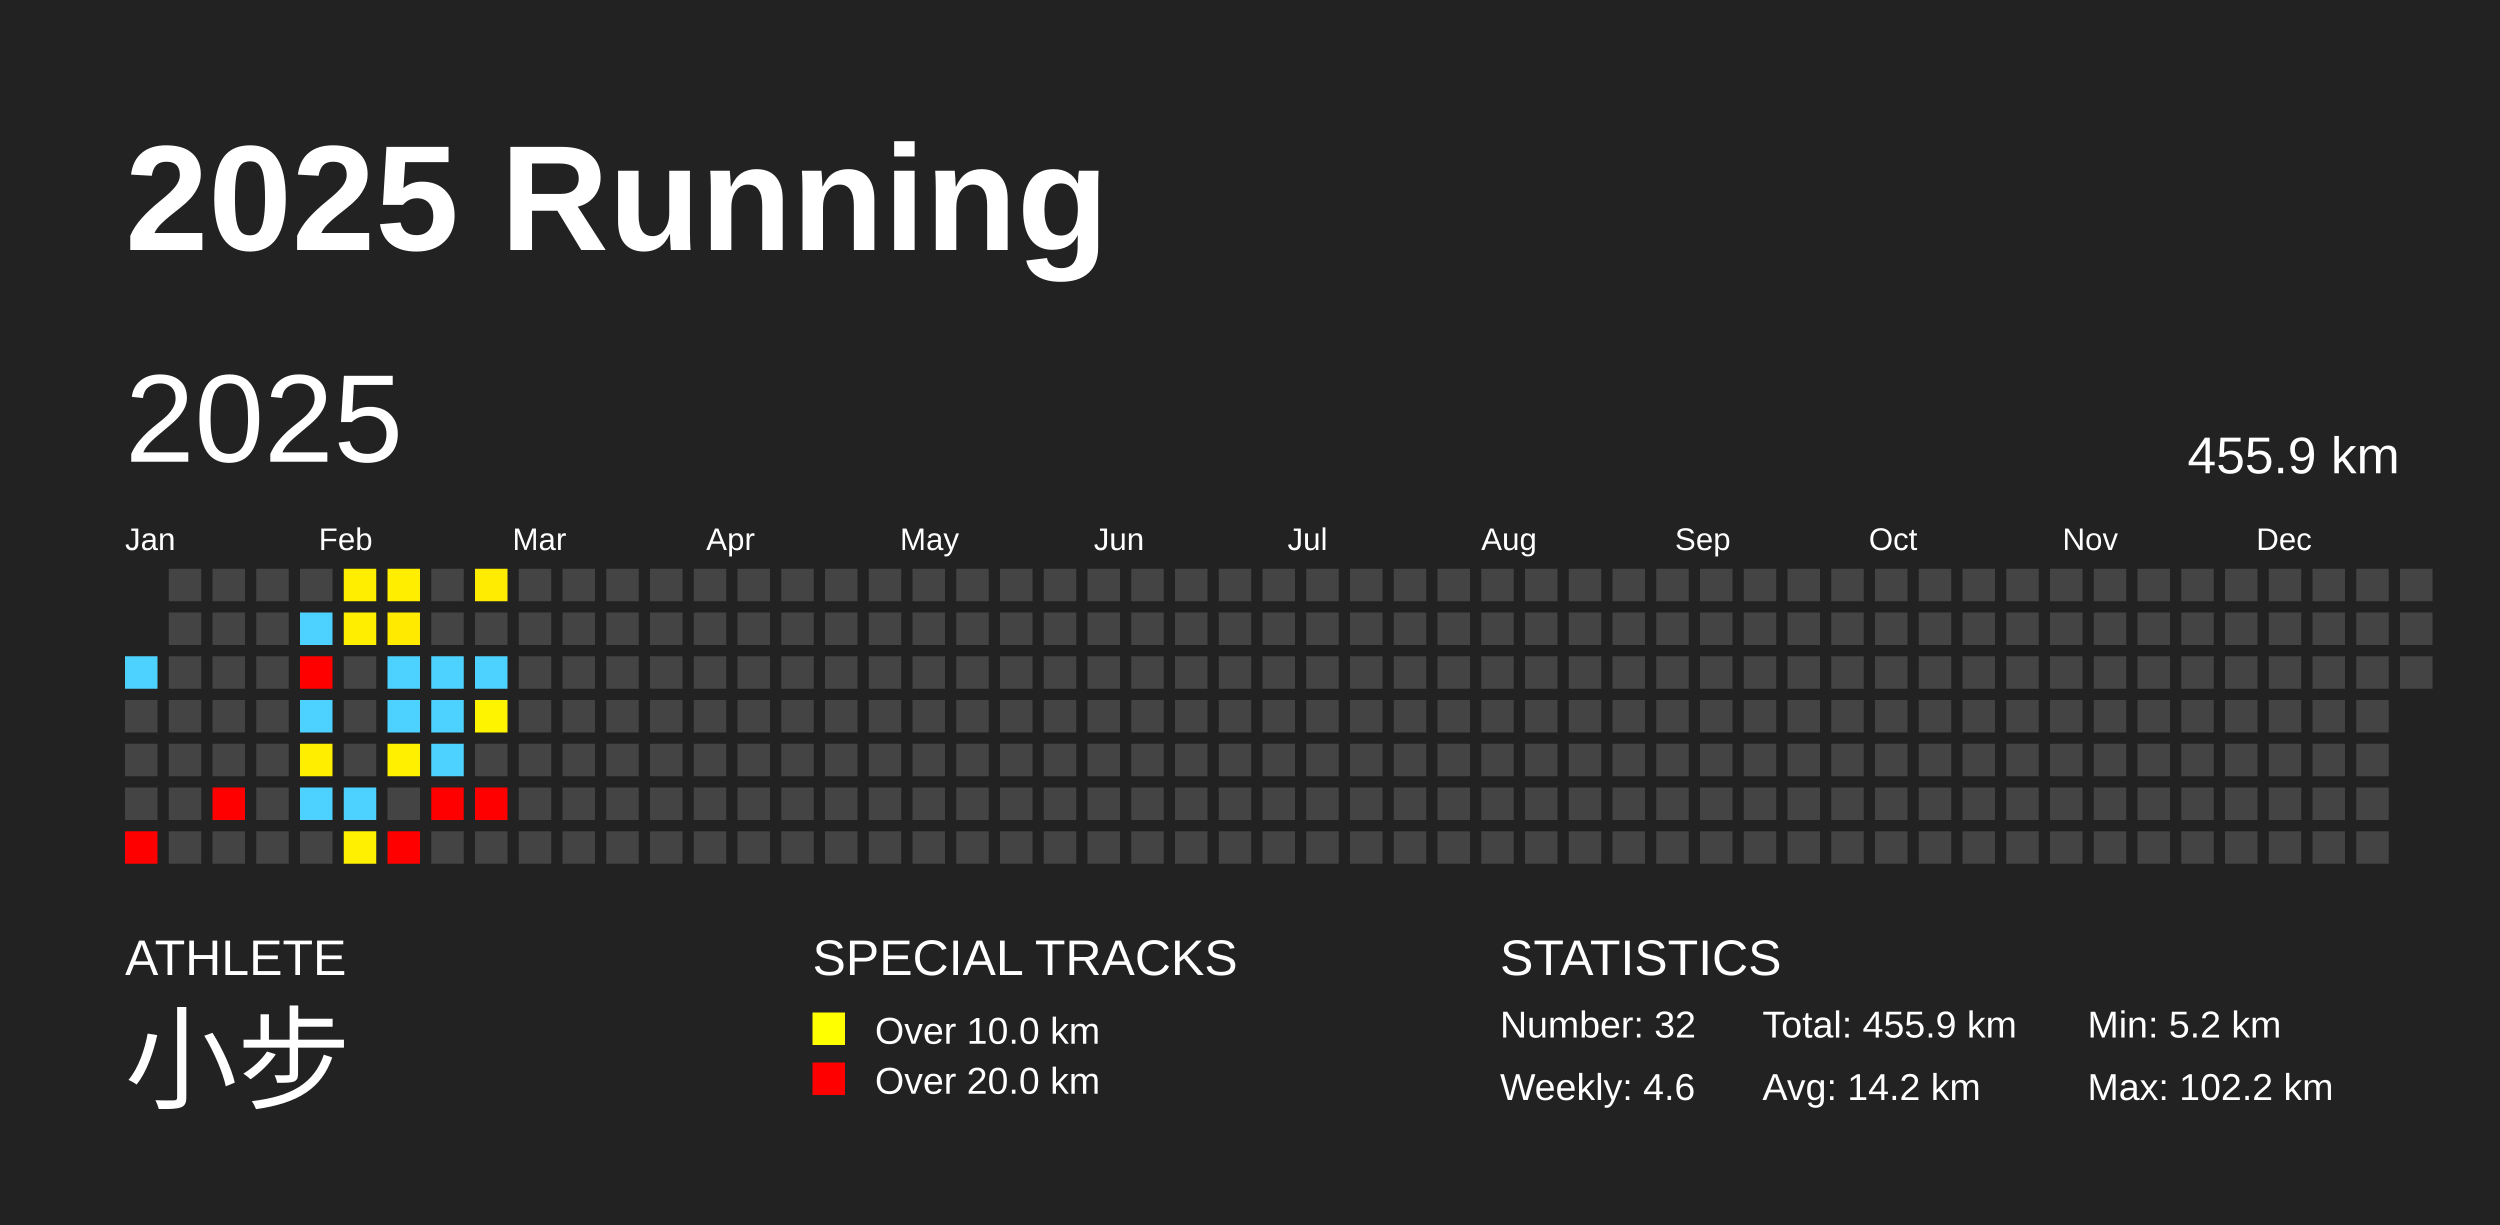
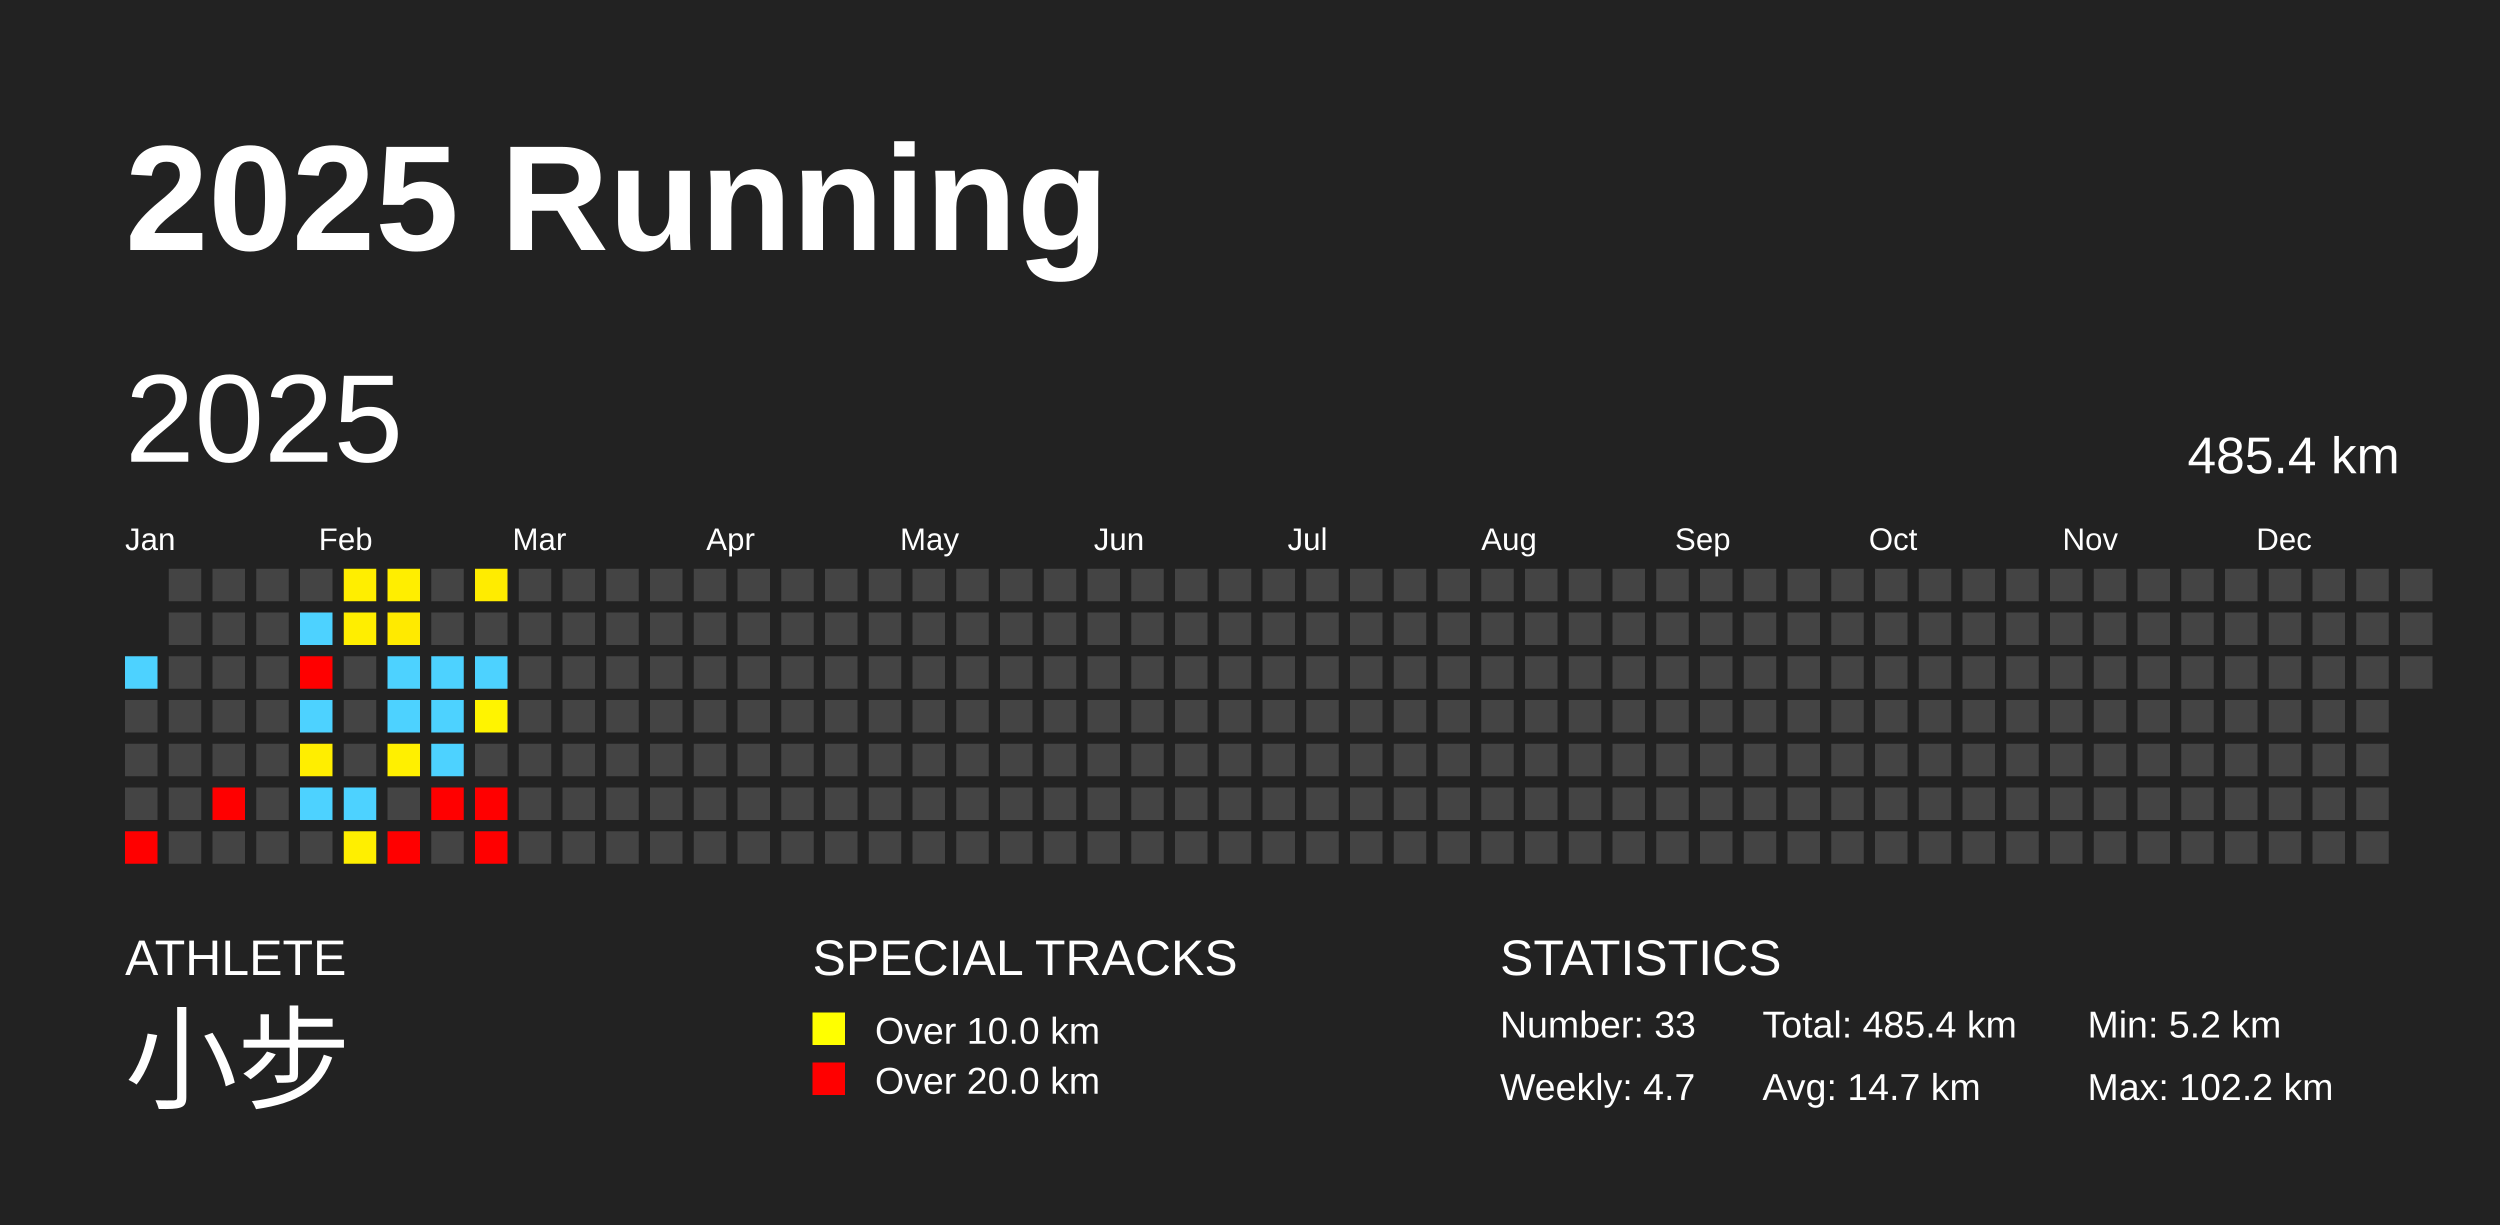
<svg xmlns="http://www.w3.org/2000/svg" baseProfile="full" height="98mm" version="1.1" viewBox="0,0,200,98" width="200mm">
  <defs />
  <rect fill="#222222" height="98" width="200" x="0" y="0" />
  <text fill="#FFFFFF" style="font-size:12px; font-family:Arial; font-weight:bold;" x="10" y="20">2025 Running</text>
  <text fill="#FFFFFF" style="font-size:4px; font-family:Arial" x="10" y="78">ATHLETE</text>
  <text fill="#FFFFFF" style="font-size:9px; font-family:Arial" x="10" y="88">小步</text>
  <text fill="#FFFFFF" style="font-size:4px; font-family:Arial" x="65" y="78">SPECIAL TRACKS</text>
  <rect fill="yellow" height="2.6" width="2.6" x="65" y="81" />
  <text fill="#FFFFFF" style="font-size:3px; font-family:Arial" x="70" y="83.5">Over 10.0 km</text>
  <rect fill="red" height="2.6" width="2.6" x="65" y="85" />
  <text fill="#FFFFFF" style="font-size:3px; font-family:Arial" x="70" y="87.5">Over 20.0 km</text>
  <text fill="#FFFFFF" style="font-size:4px; font-family:Arial" x="120" y="78">STATISTICS</text>
-   <text fill="#FFFFFF" style="font-size:3px; font-family:Arial" x="120" y="83">Number: 32</text>
-   <text fill="#FFFFFF" style="font-size:3px; font-family:Arial" x="120" y="88">Weekly: 4.6</text>
-   <text fill="#FFFFFF" style="font-size:3px; font-family:Arial" x="141" y="83">Total: 455.9 km</text>
-   <text fill="#FFFFFF" style="font-size:3px; font-family:Arial" x="141" y="88">Avg: 14.2 km</text>
+   <text fill="#FFFFFF" style="font-size:3px; font-family:Arial" x="120" y="83">Number: 33</text>
+   <text fill="#FFFFFF" style="font-size:3px; font-family:Arial" x="120" y="88">Weekly: 4.7</text>
+   <text fill="#FFFFFF" style="font-size:3px; font-family:Arial" x="141" y="83">Total: 485.4 km</text>
+   <text fill="#FFFFFF" style="font-size:3px; font-family:Arial" x="141" y="88">Avg: 14.7 km</text>
  <text fill="#FFFFFF" style="font-size:3px; font-family:Arial" x="167" y="83">Min: 5.2 km</text>
  <text fill="#FFFFFF" style="font-size:3px; font-family:Arial" x="167" y="88">Max: 102.2 km</text>
  <text dominant-baseline="hanging" fill="#FFFFFF" style="font-size:10.0px; font-family:Arial;" x="10" y="30">2025</text>
-   <text dominant-baseline="hanging" fill="#FFFFFF" style="font-size:4.125px; font-family:Arial;" x="175" y="35">455.9 km</text>
+   <text dominant-baseline="hanging" fill="#FFFFFF" style="font-size:4.125px; font-family:Arial;" x="175" y="35">485.4 km</text>
  <text fill="#FFFFFF" style="font-size:2.5px; font-family:Arial" x="10.0" y="44">Jan</text>
  <text fill="#FFFFFF" style="font-size:2.5px; font-family:Arial" x="25.5" y="44">Feb</text>
  <text fill="#FFFFFF" style="font-size:2.5px; font-family:Arial" x="41.0" y="44">Mar</text>
  <text fill="#FFFFFF" style="font-size:2.5px; font-family:Arial" x="56.5" y="44">Apr</text>
  <text fill="#FFFFFF" style="font-size:2.5px; font-family:Arial" x="72.0" y="44">May</text>
  <text fill="#FFFFFF" style="font-size:2.5px; font-family:Arial" x="87.5" y="44">Jun</text>
  <text fill="#FFFFFF" style="font-size:2.5px; font-family:Arial" x="103.0" y="44">Jul</text>
  <text fill="#FFFFFF" style="font-size:2.5px; font-family:Arial" x="118.5" y="44">Aug</text>
  <text fill="#FFFFFF" style="font-size:2.5px; font-family:Arial" x="134.0" y="44">Sep</text>
  <text fill="#FFFFFF" style="font-size:2.5px; font-family:Arial" x="149.5" y="44">Oct</text>
  <text fill="#FFFFFF" style="font-size:2.5px; font-family:Arial" x="165.0" y="44">Nov</text>
  <text fill="#FFFFFF" style="font-size:2.5px; font-family:Arial" x="180.5" y="44">Dec</text>
  <rect fill="#4dd2ff" height="2.6" width="2.6" x="10.0" y="52.5" />
  <rect fill="#444444" height="2.6" width="2.6" x="10.0" y="56.0" />
  <rect fill="#444444" height="2.6" width="2.6" x="10.0" y="59.5" />
  <rect fill="#444444" height="2.6" width="2.6" x="10.0" y="63.0" />
  <rect fill="red" height="2.6" width="2.6" x="10.0" y="66.5" />
  <rect fill="#444444" height="2.6" width="2.6" x="13.5" y="45.5" />
  <rect fill="#444444" height="2.6" width="2.6" x="13.5" y="49.0" />
  <rect fill="#444444" height="2.6" width="2.6" x="13.5" y="52.5" />
  <rect fill="#444444" height="2.6" width="2.6" x="13.5" y="56.0" />
  <rect fill="#444444" height="2.6" width="2.6" x="13.5" y="59.5" />
  <rect fill="#444444" height="2.6" width="2.6" x="13.5" y="63.0" />
  <rect fill="#444444" height="2.6" width="2.6" x="13.5" y="66.5" />
  <rect fill="#444444" height="2.6" width="2.6" x="17.0" y="45.5" />
  <rect fill="#444444" height="2.6" width="2.6" x="17.0" y="49.0" />
  <rect fill="#444444" height="2.6" width="2.6" x="17.0" y="52.5" />
  <rect fill="#444444" height="2.6" width="2.6" x="17.0" y="56.0" />
  <rect fill="#444444" height="2.6" width="2.6" x="17.0" y="59.5" />
  <rect fill="red" height="2.6" width="2.6" x="17.0" y="63.0" />
  <rect fill="#444444" height="2.6" width="2.6" x="17.0" y="66.5" />
  <rect fill="#444444" height="2.6" width="2.6" x="20.5" y="45.5" />
  <rect fill="#444444" height="2.6" width="2.6" x="20.5" y="49.0" />
  <rect fill="#444444" height="2.6" width="2.6" x="20.5" y="52.5" />
  <rect fill="#444444" height="2.6" width="2.6" x="20.5" y="56.0" />
  <rect fill="#444444" height="2.6" width="2.6" x="20.5" y="59.5" />
  <rect fill="#444444" height="2.6" width="2.6" x="20.5" y="63.0" />
  <rect fill="#444444" height="2.6" width="2.6" x="20.5" y="66.5" />
  <rect fill="#444444" height="2.6" width="2.6" x="24.0" y="45.5" />
  <rect fill="#4dd2ff" height="2.6" width="2.6" x="24.0" y="49.0" />
  <rect fill="red" height="2.6" width="2.6" x="24.0" y="52.5" />
  <rect fill="#4dd2ff" height="2.6" width="2.6" x="24.0" y="56.0" />
  <rect fill="#ffee00" height="2.6" width="2.6" x="24.0" y="59.5" />
  <rect fill="#4dd2ff" height="2.6" width="2.6" x="24.0" y="63.0" />
  <rect fill="#444444" height="2.6" width="2.6" x="24.0" y="66.5" />
  <rect fill="#ffee00" height="2.6" width="2.6" x="27.5" y="45.5" />
  <rect fill="#ffee00" height="2.6" width="2.6" x="27.5" y="49.0" />
  <rect fill="#444444" height="2.6" width="2.6" x="27.5" y="52.5" />
  <rect fill="#444444" height="2.6" width="2.6" x="27.5" y="56.0" />
  <rect fill="#444444" height="2.6" width="2.6" x="27.5" y="59.5" />
  <rect fill="#4dd2ff" height="2.6" width="2.6" x="27.5" y="63.0" />
  <rect fill="#ffef00" height="2.6" width="2.6" x="27.5" y="66.5" />
  <rect fill="#ffee00" height="2.6" width="2.6" x="31.0" y="45.5" />
  <rect fill="#ffea00" height="2.6" width="2.6" x="31.0" y="49.0" />
  <rect fill="#4dd2ff" height="2.6" width="2.6" x="31.0" y="52.5" />
  <rect fill="#4dd2ff" height="2.6" width="2.6" x="31.0" y="56.0" />
  <rect fill="#fff000" height="2.6" width="2.6" x="31.0" y="59.5" />
  <rect fill="#444444" height="2.6" width="2.6" x="31.0" y="63.0" />
  <rect fill="red" height="2.6" width="2.6" x="31.0" y="66.5" />
  <rect fill="#444444" height="2.6" width="2.6" x="34.5" y="45.5" />
  <rect fill="#444444" height="2.6" width="2.6" x="34.5" y="49.0" />
  <rect fill="#4dd2ff" height="2.6" width="2.6" x="34.5" y="52.5" />
  <rect fill="#4dd2ff" height="2.6" width="2.6" x="34.5" y="56.0" />
  <rect fill="#4dd2ff" height="2.6" width="2.6" x="34.5" y="59.5" />
  <rect fill="red" height="2.6" width="2.6" x="34.5" y="63.0" />
  <rect fill="#444444" height="2.6" width="2.6" x="34.5" y="66.5" />
  <rect fill="#ffec00" height="2.6" width="2.6" x="38.0" y="45.5" />
  <rect fill="#444444" height="2.6" width="2.6" x="38.0" y="49.0" />
  <rect fill="#4dd2ff" height="2.6" width="2.6" x="38.0" y="52.5" />
  <rect fill="#fff400" height="2.6" width="2.6" x="38.0" y="56.0" />
  <rect fill="#444444" height="2.6" width="2.6" x="38.0" y="59.5" />
  <rect fill="red" height="2.6" width="2.6" x="38.0" y="63.0" />
-   <rect fill="#444444" height="2.6" width="2.6" x="38.0" y="66.5" />
+   <rect fill="red" height="2.6" width="2.6" x="38.0" y="66.5" />
  <rect fill="#444444" height="2.6" width="2.6" x="41.5" y="45.5" />
  <rect fill="#444444" height="2.6" width="2.6" x="41.5" y="49.0" />
  <rect fill="#444444" height="2.6" width="2.6" x="41.5" y="52.5" />
  <rect fill="#444444" height="2.6" width="2.6" x="41.5" y="56.0" />
  <rect fill="#444444" height="2.6" width="2.6" x="41.5" y="59.5" />
  <rect fill="#444444" height="2.6" width="2.6" x="41.5" y="63.0" />
  <rect fill="#444444" height="2.6" width="2.6" x="41.5" y="66.5" />
  <rect fill="#444444" height="2.6" width="2.6" x="45.0" y="45.5" />
  <rect fill="#444444" height="2.6" width="2.6" x="45.0" y="49.0" />
  <rect fill="#444444" height="2.6" width="2.6" x="45.0" y="52.5" />
  <rect fill="#444444" height="2.6" width="2.6" x="45.0" y="56.0" />
  <rect fill="#444444" height="2.6" width="2.6" x="45.0" y="59.5" />
  <rect fill="#444444" height="2.6" width="2.6" x="45.0" y="63.0" />
  <rect fill="#444444" height="2.6" width="2.6" x="45.0" y="66.5" />
  <rect fill="#444444" height="2.6" width="2.6" x="48.5" y="45.5" />
  <rect fill="#444444" height="2.6" width="2.6" x="48.5" y="49.0" />
  <rect fill="#444444" height="2.6" width="2.6" x="48.5" y="52.5" />
  <rect fill="#444444" height="2.6" width="2.6" x="48.5" y="56.0" />
  <rect fill="#444444" height="2.6" width="2.6" x="48.5" y="59.5" />
  <rect fill="#444444" height="2.6" width="2.6" x="48.5" y="63.0" />
  <rect fill="#444444" height="2.6" width="2.6" x="48.5" y="66.5" />
  <rect fill="#444444" height="2.6" width="2.6" x="52.0" y="45.5" />
  <rect fill="#444444" height="2.6" width="2.6" x="52.0" y="49.0" />
  <rect fill="#444444" height="2.6" width="2.6" x="52.0" y="52.5" />
  <rect fill="#444444" height="2.6" width="2.6" x="52.0" y="56.0" />
  <rect fill="#444444" height="2.6" width="2.6" x="52.0" y="59.5" />
  <rect fill="#444444" height="2.6" width="2.6" x="52.0" y="63.0" />
  <rect fill="#444444" height="2.6" width="2.6" x="52.0" y="66.5" />
  <rect fill="#444444" height="2.6" width="2.6" x="55.5" y="45.5" />
  <rect fill="#444444" height="2.6" width="2.6" x="55.5" y="49.0" />
  <rect fill="#444444" height="2.6" width="2.6" x="55.5" y="52.5" />
  <rect fill="#444444" height="2.6" width="2.6" x="55.5" y="56.0" />
  <rect fill="#444444" height="2.6" width="2.6" x="55.5" y="59.5" />
  <rect fill="#444444" height="2.6" width="2.6" x="55.5" y="63.0" />
  <rect fill="#444444" height="2.6" width="2.6" x="55.5" y="66.5" />
  <rect fill="#444444" height="2.6" width="2.6" x="59.0" y="45.5" />
  <rect fill="#444444" height="2.6" width="2.6" x="59.0" y="49.0" />
  <rect fill="#444444" height="2.6" width="2.6" x="59.0" y="52.5" />
  <rect fill="#444444" height="2.6" width="2.6" x="59.0" y="56.0" />
  <rect fill="#444444" height="2.6" width="2.6" x="59.0" y="59.5" />
  <rect fill="#444444" height="2.6" width="2.6" x="59.0" y="63.0" />
  <rect fill="#444444" height="2.6" width="2.6" x="59.0" y="66.5" />
  <rect fill="#444444" height="2.6" width="2.6" x="62.5" y="45.5" />
  <rect fill="#444444" height="2.6" width="2.6" x="62.5" y="49.0" />
  <rect fill="#444444" height="2.6" width="2.6" x="62.5" y="52.5" />
  <rect fill="#444444" height="2.6" width="2.6" x="62.5" y="56.0" />
  <rect fill="#444444" height="2.6" width="2.6" x="62.5" y="59.5" />
  <rect fill="#444444" height="2.6" width="2.6" x="62.5" y="63.0" />
  <rect fill="#444444" height="2.6" width="2.6" x="62.5" y="66.5" />
  <rect fill="#444444" height="2.6" width="2.6" x="66.0" y="45.5" />
  <rect fill="#444444" height="2.6" width="2.6" x="66.0" y="49.0" />
  <rect fill="#444444" height="2.6" width="2.6" x="66.0" y="52.5" />
  <rect fill="#444444" height="2.6" width="2.6" x="66.0" y="56.0" />
  <rect fill="#444444" height="2.6" width="2.6" x="66.0" y="59.5" />
  <rect fill="#444444" height="2.6" width="2.6" x="66.0" y="63.0" />
  <rect fill="#444444" height="2.6" width="2.6" x="66.0" y="66.5" />
  <rect fill="#444444" height="2.6" width="2.6" x="69.5" y="45.5" />
  <rect fill="#444444" height="2.6" width="2.6" x="69.5" y="49.0" />
  <rect fill="#444444" height="2.6" width="2.6" x="69.5" y="52.5" />
  <rect fill="#444444" height="2.6" width="2.6" x="69.5" y="56.0" />
  <rect fill="#444444" height="2.6" width="2.6" x="69.5" y="59.5" />
  <rect fill="#444444" height="2.6" width="2.6" x="69.5" y="63.0" />
  <rect fill="#444444" height="2.6" width="2.6" x="69.5" y="66.5" />
  <rect fill="#444444" height="2.6" width="2.6" x="73.0" y="45.5" />
  <rect fill="#444444" height="2.6" width="2.6" x="73.0" y="49.0" />
  <rect fill="#444444" height="2.6" width="2.6" x="73.0" y="52.5" />
  <rect fill="#444444" height="2.6" width="2.6" x="73.0" y="56.0" />
  <rect fill="#444444" height="2.6" width="2.6" x="73.0" y="59.5" />
  <rect fill="#444444" height="2.6" width="2.6" x="73.0" y="63.0" />
  <rect fill="#444444" height="2.6" width="2.6" x="73.0" y="66.5" />
  <rect fill="#444444" height="2.6" width="2.6" x="76.5" y="45.5" />
  <rect fill="#444444" height="2.6" width="2.6" x="76.5" y="49.0" />
  <rect fill="#444444" height="2.6" width="2.6" x="76.5" y="52.5" />
  <rect fill="#444444" height="2.6" width="2.6" x="76.5" y="56.0" />
  <rect fill="#444444" height="2.6" width="2.6" x="76.5" y="59.5" />
  <rect fill="#444444" height="2.6" width="2.6" x="76.5" y="63.0" />
  <rect fill="#444444" height="2.6" width="2.6" x="76.5" y="66.5" />
  <rect fill="#444444" height="2.6" width="2.6" x="80.0" y="45.5" />
  <rect fill="#444444" height="2.6" width="2.6" x="80.0" y="49.0" />
  <rect fill="#444444" height="2.6" width="2.6" x="80.0" y="52.5" />
  <rect fill="#444444" height="2.6" width="2.6" x="80.0" y="56.0" />
  <rect fill="#444444" height="2.6" width="2.6" x="80.0" y="59.5" />
  <rect fill="#444444" height="2.6" width="2.6" x="80.0" y="63.0" />
  <rect fill="#444444" height="2.6" width="2.6" x="80.0" y="66.5" />
  <rect fill="#444444" height="2.6" width="2.6" x="83.5" y="45.5" />
  <rect fill="#444444" height="2.6" width="2.6" x="83.5" y="49.0" />
  <rect fill="#444444" height="2.6" width="2.6" x="83.5" y="52.5" />
  <rect fill="#444444" height="2.6" width="2.6" x="83.5" y="56.0" />
  <rect fill="#444444" height="2.6" width="2.6" x="83.5" y="59.5" />
  <rect fill="#444444" height="2.6" width="2.6" x="83.5" y="63.0" />
  <rect fill="#444444" height="2.6" width="2.6" x="83.5" y="66.5" />
  <rect fill="#444444" height="2.6" width="2.6" x="87.0" y="45.5" />
  <rect fill="#444444" height="2.6" width="2.6" x="87.0" y="49.0" />
  <rect fill="#444444" height="2.6" width="2.6" x="87.0" y="52.5" />
  <rect fill="#444444" height="2.6" width="2.6" x="87.0" y="56.0" />
  <rect fill="#444444" height="2.6" width="2.6" x="87.0" y="59.5" />
  <rect fill="#444444" height="2.6" width="2.6" x="87.0" y="63.0" />
  <rect fill="#444444" height="2.6" width="2.6" x="87.0" y="66.5" />
  <rect fill="#444444" height="2.6" width="2.6" x="90.5" y="45.5" />
  <rect fill="#444444" height="2.6" width="2.6" x="90.5" y="49.0" />
  <rect fill="#444444" height="2.6" width="2.6" x="90.5" y="52.5" />
  <rect fill="#444444" height="2.6" width="2.6" x="90.5" y="56.0" />
  <rect fill="#444444" height="2.6" width="2.6" x="90.5" y="59.5" />
  <rect fill="#444444" height="2.6" width="2.6" x="90.5" y="63.0" />
  <rect fill="#444444" height="2.6" width="2.6" x="90.5" y="66.5" />
  <rect fill="#444444" height="2.6" width="2.6" x="94.0" y="45.5" />
  <rect fill="#444444" height="2.6" width="2.6" x="94.0" y="49.0" />
  <rect fill="#444444" height="2.6" width="2.6" x="94.0" y="52.5" />
  <rect fill="#444444" height="2.6" width="2.6" x="94.0" y="56.0" />
  <rect fill="#444444" height="2.6" width="2.6" x="94.0" y="59.5" />
  <rect fill="#444444" height="2.6" width="2.6" x="94.0" y="63.0" />
  <rect fill="#444444" height="2.6" width="2.6" x="94.0" y="66.5" />
  <rect fill="#444444" height="2.6" width="2.6" x="97.5" y="45.5" />
  <rect fill="#444444" height="2.6" width="2.6" x="97.5" y="49.0" />
  <rect fill="#444444" height="2.6" width="2.6" x="97.5" y="52.5" />
  <rect fill="#444444" height="2.6" width="2.6" x="97.5" y="56.0" />
  <rect fill="#444444" height="2.6" width="2.6" x="97.5" y="59.5" />
  <rect fill="#444444" height="2.6" width="2.6" x="97.5" y="63.0" />
  <rect fill="#444444" height="2.6" width="2.6" x="97.5" y="66.5" />
  <rect fill="#444444" height="2.6" width="2.6" x="101.0" y="45.5" />
  <rect fill="#444444" height="2.6" width="2.6" x="101.0" y="49.0" />
  <rect fill="#444444" height="2.6" width="2.6" x="101.0" y="52.5" />
  <rect fill="#444444" height="2.6" width="2.6" x="101.0" y="56.0" />
  <rect fill="#444444" height="2.6" width="2.6" x="101.0" y="59.5" />
  <rect fill="#444444" height="2.6" width="2.6" x="101.0" y="63.0" />
  <rect fill="#444444" height="2.6" width="2.6" x="101.0" y="66.5" />
  <rect fill="#444444" height="2.6" width="2.6" x="104.5" y="45.5" />
  <rect fill="#444444" height="2.6" width="2.6" x="104.5" y="49.0" />
  <rect fill="#444444" height="2.6" width="2.6" x="104.5" y="52.5" />
  <rect fill="#444444" height="2.6" width="2.6" x="104.5" y="56.0" />
  <rect fill="#444444" height="2.6" width="2.6" x="104.5" y="59.5" />
  <rect fill="#444444" height="2.6" width="2.6" x="104.5" y="63.0" />
  <rect fill="#444444" height="2.6" width="2.6" x="104.5" y="66.5" />
  <rect fill="#444444" height="2.6" width="2.6" x="108.0" y="45.5" />
  <rect fill="#444444" height="2.6" width="2.6" x="108.0" y="49.0" />
  <rect fill="#444444" height="2.6" width="2.6" x="108.0" y="52.5" />
  <rect fill="#444444" height="2.6" width="2.6" x="108.0" y="56.0" />
  <rect fill="#444444" height="2.6" width="2.6" x="108.0" y="59.5" />
  <rect fill="#444444" height="2.6" width="2.6" x="108.0" y="63.0" />
  <rect fill="#444444" height="2.6" width="2.6" x="108.0" y="66.5" />
  <rect fill="#444444" height="2.6" width="2.6" x="111.5" y="45.5" />
  <rect fill="#444444" height="2.6" width="2.6" x="111.5" y="49.0" />
  <rect fill="#444444" height="2.6" width="2.6" x="111.5" y="52.5" />
  <rect fill="#444444" height="2.6" width="2.6" x="111.5" y="56.0" />
  <rect fill="#444444" height="2.6" width="2.6" x="111.5" y="59.5" />
  <rect fill="#444444" height="2.6" width="2.6" x="111.5" y="63.0" />
  <rect fill="#444444" height="2.6" width="2.6" x="111.5" y="66.5" />
  <rect fill="#444444" height="2.6" width="2.6" x="115.0" y="45.5" />
  <rect fill="#444444" height="2.6" width="2.6" x="115.0" y="49.0" />
  <rect fill="#444444" height="2.6" width="2.6" x="115.0" y="52.5" />
  <rect fill="#444444" height="2.6" width="2.6" x="115.0" y="56.0" />
  <rect fill="#444444" height="2.6" width="2.6" x="115.0" y="59.5" />
  <rect fill="#444444" height="2.6" width="2.6" x="115.0" y="63.0" />
  <rect fill="#444444" height="2.6" width="2.6" x="115.0" y="66.5" />
  <rect fill="#444444" height="2.6" width="2.6" x="118.5" y="45.5" />
  <rect fill="#444444" height="2.6" width="2.6" x="118.5" y="49.0" />
  <rect fill="#444444" height="2.6" width="2.6" x="118.5" y="52.5" />
  <rect fill="#444444" height="2.6" width="2.6" x="118.5" y="56.0" />
  <rect fill="#444444" height="2.6" width="2.6" x="118.5" y="59.5" />
  <rect fill="#444444" height="2.6" width="2.6" x="118.5" y="63.0" />
  <rect fill="#444444" height="2.6" width="2.6" x="118.5" y="66.5" />
  <rect fill="#444444" height="2.6" width="2.6" x="122.0" y="45.5" />
  <rect fill="#444444" height="2.6" width="2.6" x="122.0" y="49.0" />
  <rect fill="#444444" height="2.6" width="2.6" x="122.0" y="52.5" />
  <rect fill="#444444" height="2.6" width="2.6" x="122.0" y="56.0" />
  <rect fill="#444444" height="2.6" width="2.6" x="122.0" y="59.5" />
  <rect fill="#444444" height="2.6" width="2.6" x="122.0" y="63.0" />
  <rect fill="#444444" height="2.6" width="2.6" x="122.0" y="66.5" />
  <rect fill="#444444" height="2.6" width="2.6" x="125.5" y="45.5" />
  <rect fill="#444444" height="2.6" width="2.6" x="125.5" y="49.0" />
  <rect fill="#444444" height="2.6" width="2.6" x="125.5" y="52.5" />
  <rect fill="#444444" height="2.6" width="2.6" x="125.5" y="56.0" />
  <rect fill="#444444" height="2.6" width="2.6" x="125.5" y="59.5" />
  <rect fill="#444444" height="2.6" width="2.6" x="125.5" y="63.0" />
  <rect fill="#444444" height="2.6" width="2.6" x="125.5" y="66.5" />
  <rect fill="#444444" height="2.6" width="2.6" x="129.0" y="45.5" />
  <rect fill="#444444" height="2.6" width="2.6" x="129.0" y="49.0" />
  <rect fill="#444444" height="2.6" width="2.6" x="129.0" y="52.5" />
  <rect fill="#444444" height="2.6" width="2.6" x="129.0" y="56.0" />
  <rect fill="#444444" height="2.6" width="2.6" x="129.0" y="59.5" />
  <rect fill="#444444" height="2.6" width="2.6" x="129.0" y="63.0" />
  <rect fill="#444444" height="2.6" width="2.6" x="129.0" y="66.5" />
  <rect fill="#444444" height="2.6" width="2.6" x="132.5" y="45.5" />
  <rect fill="#444444" height="2.6" width="2.6" x="132.5" y="49.0" />
  <rect fill="#444444" height="2.6" width="2.6" x="132.5" y="52.5" />
  <rect fill="#444444" height="2.6" width="2.6" x="132.5" y="56.0" />
  <rect fill="#444444" height="2.6" width="2.6" x="132.5" y="59.5" />
  <rect fill="#444444" height="2.6" width="2.6" x="132.5" y="63.0" />
  <rect fill="#444444" height="2.6" width="2.6" x="132.5" y="66.5" />
  <rect fill="#444444" height="2.6" width="2.6" x="136.0" y="45.5" />
  <rect fill="#444444" height="2.6" width="2.6" x="136.0" y="49.0" />
  <rect fill="#444444" height="2.6" width="2.6" x="136.0" y="52.5" />
  <rect fill="#444444" height="2.6" width="2.6" x="136.0" y="56.0" />
  <rect fill="#444444" height="2.6" width="2.6" x="136.0" y="59.5" />
  <rect fill="#444444" height="2.6" width="2.6" x="136.0" y="63.0" />
  <rect fill="#444444" height="2.6" width="2.6" x="136.0" y="66.5" />
  <rect fill="#444444" height="2.6" width="2.6" x="139.5" y="45.5" />
  <rect fill="#444444" height="2.6" width="2.6" x="139.5" y="49.0" />
  <rect fill="#444444" height="2.6" width="2.6" x="139.5" y="52.5" />
  <rect fill="#444444" height="2.6" width="2.6" x="139.5" y="56.0" />
  <rect fill="#444444" height="2.6" width="2.6" x="139.5" y="59.5" />
  <rect fill="#444444" height="2.6" width="2.6" x="139.5" y="63.0" />
  <rect fill="#444444" height="2.6" width="2.6" x="139.5" y="66.5" />
  <rect fill="#444444" height="2.6" width="2.6" x="143.0" y="45.5" />
  <rect fill="#444444" height="2.6" width="2.6" x="143.0" y="49.0" />
  <rect fill="#444444" height="2.6" width="2.6" x="143.0" y="52.5" />
  <rect fill="#444444" height="2.6" width="2.6" x="143.0" y="56.0" />
  <rect fill="#444444" height="2.6" width="2.6" x="143.0" y="59.5" />
  <rect fill="#444444" height="2.6" width="2.6" x="143.0" y="63.0" />
  <rect fill="#444444" height="2.6" width="2.6" x="143.0" y="66.5" />
  <rect fill="#444444" height="2.6" width="2.6" x="146.5" y="45.5" />
  <rect fill="#444444" height="2.6" width="2.6" x="146.5" y="49.0" />
  <rect fill="#444444" height="2.6" width="2.6" x="146.5" y="52.5" />
  <rect fill="#444444" height="2.6" width="2.6" x="146.5" y="56.0" />
  <rect fill="#444444" height="2.6" width="2.6" x="146.5" y="59.5" />
  <rect fill="#444444" height="2.6" width="2.6" x="146.5" y="63.0" />
  <rect fill="#444444" height="2.6" width="2.6" x="146.5" y="66.5" />
  <rect fill="#444444" height="2.6" width="2.6" x="150.0" y="45.5" />
  <rect fill="#444444" height="2.6" width="2.6" x="150.0" y="49.0" />
  <rect fill="#444444" height="2.6" width="2.6" x="150.0" y="52.5" />
  <rect fill="#444444" height="2.6" width="2.6" x="150.0" y="56.0" />
  <rect fill="#444444" height="2.6" width="2.6" x="150.0" y="59.5" />
  <rect fill="#444444" height="2.6" width="2.6" x="150.0" y="63.0" />
  <rect fill="#444444" height="2.6" width="2.6" x="150.0" y="66.5" />
  <rect fill="#444444" height="2.6" width="2.6" x="153.5" y="45.5" />
  <rect fill="#444444" height="2.6" width="2.6" x="153.5" y="49.0" />
  <rect fill="#444444" height="2.6" width="2.6" x="153.5" y="52.5" />
  <rect fill="#444444" height="2.6" width="2.6" x="153.5" y="56.0" />
  <rect fill="#444444" height="2.6" width="2.6" x="153.5" y="59.5" />
  <rect fill="#444444" height="2.6" width="2.6" x="153.5" y="63.0" />
  <rect fill="#444444" height="2.6" width="2.6" x="153.5" y="66.5" />
  <rect fill="#444444" height="2.6" width="2.6" x="157.0" y="45.5" />
  <rect fill="#444444" height="2.6" width="2.6" x="157.0" y="49.0" />
  <rect fill="#444444" height="2.6" width="2.6" x="157.0" y="52.5" />
  <rect fill="#444444" height="2.6" width="2.6" x="157.0" y="56.0" />
  <rect fill="#444444" height="2.6" width="2.6" x="157.0" y="59.5" />
  <rect fill="#444444" height="2.6" width="2.6" x="157.0" y="63.0" />
  <rect fill="#444444" height="2.6" width="2.6" x="157.0" y="66.5" />
  <rect fill="#444444" height="2.6" width="2.6" x="160.5" y="45.5" />
  <rect fill="#444444" height="2.6" width="2.6" x="160.5" y="49.0" />
  <rect fill="#444444" height="2.6" width="2.6" x="160.5" y="52.5" />
  <rect fill="#444444" height="2.6" width="2.6" x="160.5" y="56.0" />
  <rect fill="#444444" height="2.6" width="2.6" x="160.5" y="59.5" />
  <rect fill="#444444" height="2.6" width="2.6" x="160.5" y="63.0" />
  <rect fill="#444444" height="2.6" width="2.6" x="160.5" y="66.5" />
  <rect fill="#444444" height="2.6" width="2.6" x="164.0" y="45.5" />
  <rect fill="#444444" height="2.6" width="2.6" x="164.0" y="49.0" />
  <rect fill="#444444" height="2.6" width="2.6" x="164.0" y="52.5" />
  <rect fill="#444444" height="2.6" width="2.6" x="164.0" y="56.0" />
  <rect fill="#444444" height="2.6" width="2.6" x="164.0" y="59.5" />
  <rect fill="#444444" height="2.6" width="2.6" x="164.0" y="63.0" />
  <rect fill="#444444" height="2.6" width="2.6" x="164.0" y="66.5" />
  <rect fill="#444444" height="2.6" width="2.6" x="167.5" y="45.5" />
  <rect fill="#444444" height="2.6" width="2.6" x="167.5" y="49.0" />
  <rect fill="#444444" height="2.6" width="2.6" x="167.5" y="52.5" />
  <rect fill="#444444" height="2.6" width="2.6" x="167.5" y="56.0" />
  <rect fill="#444444" height="2.6" width="2.6" x="167.5" y="59.5" />
  <rect fill="#444444" height="2.6" width="2.6" x="167.5" y="63.0" />
  <rect fill="#444444" height="2.6" width="2.6" x="167.5" y="66.5" />
  <rect fill="#444444" height="2.6" width="2.6" x="171.0" y="45.5" />
  <rect fill="#444444" height="2.6" width="2.6" x="171.0" y="49.0" />
  <rect fill="#444444" height="2.6" width="2.6" x="171.0" y="52.5" />
  <rect fill="#444444" height="2.6" width="2.6" x="171.0" y="56.0" />
  <rect fill="#444444" height="2.6" width="2.6" x="171.0" y="59.5" />
  <rect fill="#444444" height="2.6" width="2.6" x="171.0" y="63.0" />
  <rect fill="#444444" height="2.6" width="2.6" x="171.0" y="66.5" />
  <rect fill="#444444" height="2.6" width="2.6" x="174.5" y="45.5" />
  <rect fill="#444444" height="2.6" width="2.6" x="174.5" y="49.0" />
  <rect fill="#444444" height="2.6" width="2.6" x="174.5" y="52.5" />
  <rect fill="#444444" height="2.6" width="2.6" x="174.5" y="56.0" />
  <rect fill="#444444" height="2.6" width="2.6" x="174.5" y="59.5" />
  <rect fill="#444444" height="2.6" width="2.6" x="174.5" y="63.0" />
  <rect fill="#444444" height="2.6" width="2.6" x="174.5" y="66.5" />
  <rect fill="#444444" height="2.6" width="2.6" x="178.0" y="45.5" />
  <rect fill="#444444" height="2.6" width="2.6" x="178.0" y="49.0" />
  <rect fill="#444444" height="2.6" width="2.6" x="178.0" y="52.5" />
  <rect fill="#444444" height="2.6" width="2.6" x="178.0" y="56.0" />
  <rect fill="#444444" height="2.6" width="2.6" x="178.0" y="59.5" />
  <rect fill="#444444" height="2.6" width="2.6" x="178.0" y="63.0" />
  <rect fill="#444444" height="2.6" width="2.6" x="178.0" y="66.5" />
  <rect fill="#444444" height="2.6" width="2.6" x="181.5" y="45.5" />
  <rect fill="#444444" height="2.6" width="2.6" x="181.5" y="49.0" />
  <rect fill="#444444" height="2.6" width="2.6" x="181.5" y="52.5" />
  <rect fill="#444444" height="2.6" width="2.6" x="181.5" y="56.0" />
  <rect fill="#444444" height="2.6" width="2.6" x="181.5" y="59.5" />
  <rect fill="#444444" height="2.6" width="2.6" x="181.5" y="63.0" />
  <rect fill="#444444" height="2.6" width="2.6" x="181.5" y="66.5" />
  <rect fill="#444444" height="2.6" width="2.6" x="185.0" y="45.5" />
  <rect fill="#444444" height="2.6" width="2.6" x="185.0" y="49.0" />
  <rect fill="#444444" height="2.6" width="2.6" x="185.0" y="52.5" />
  <rect fill="#444444" height="2.6" width="2.6" x="185.0" y="56.0" />
  <rect fill="#444444" height="2.6" width="2.6" x="185.0" y="59.5" />
  <rect fill="#444444" height="2.6" width="2.6" x="185.0" y="63.0" />
  <rect fill="#444444" height="2.6" width="2.6" x="185.0" y="66.5" />
  <rect fill="#444444" height="2.6" width="2.6" x="188.5" y="45.5" />
  <rect fill="#444444" height="2.6" width="2.6" x="188.5" y="49.0" />
  <rect fill="#444444" height="2.6" width="2.6" x="188.5" y="52.5" />
  <rect fill="#444444" height="2.6" width="2.6" x="188.5" y="56.0" />
  <rect fill="#444444" height="2.6" width="2.6" x="188.5" y="59.5" />
  <rect fill="#444444" height="2.6" width="2.6" x="188.5" y="63.0" />
  <rect fill="#444444" height="2.6" width="2.6" x="188.5" y="66.5" />
  <rect fill="#444444" height="2.6" width="2.6" x="192.0" y="45.5" />
  <rect fill="#444444" height="2.6" width="2.6" x="192.0" y="49.0" />
  <rect fill="#444444" height="2.6" width="2.6" x="192.0" y="52.5" />
</svg>
